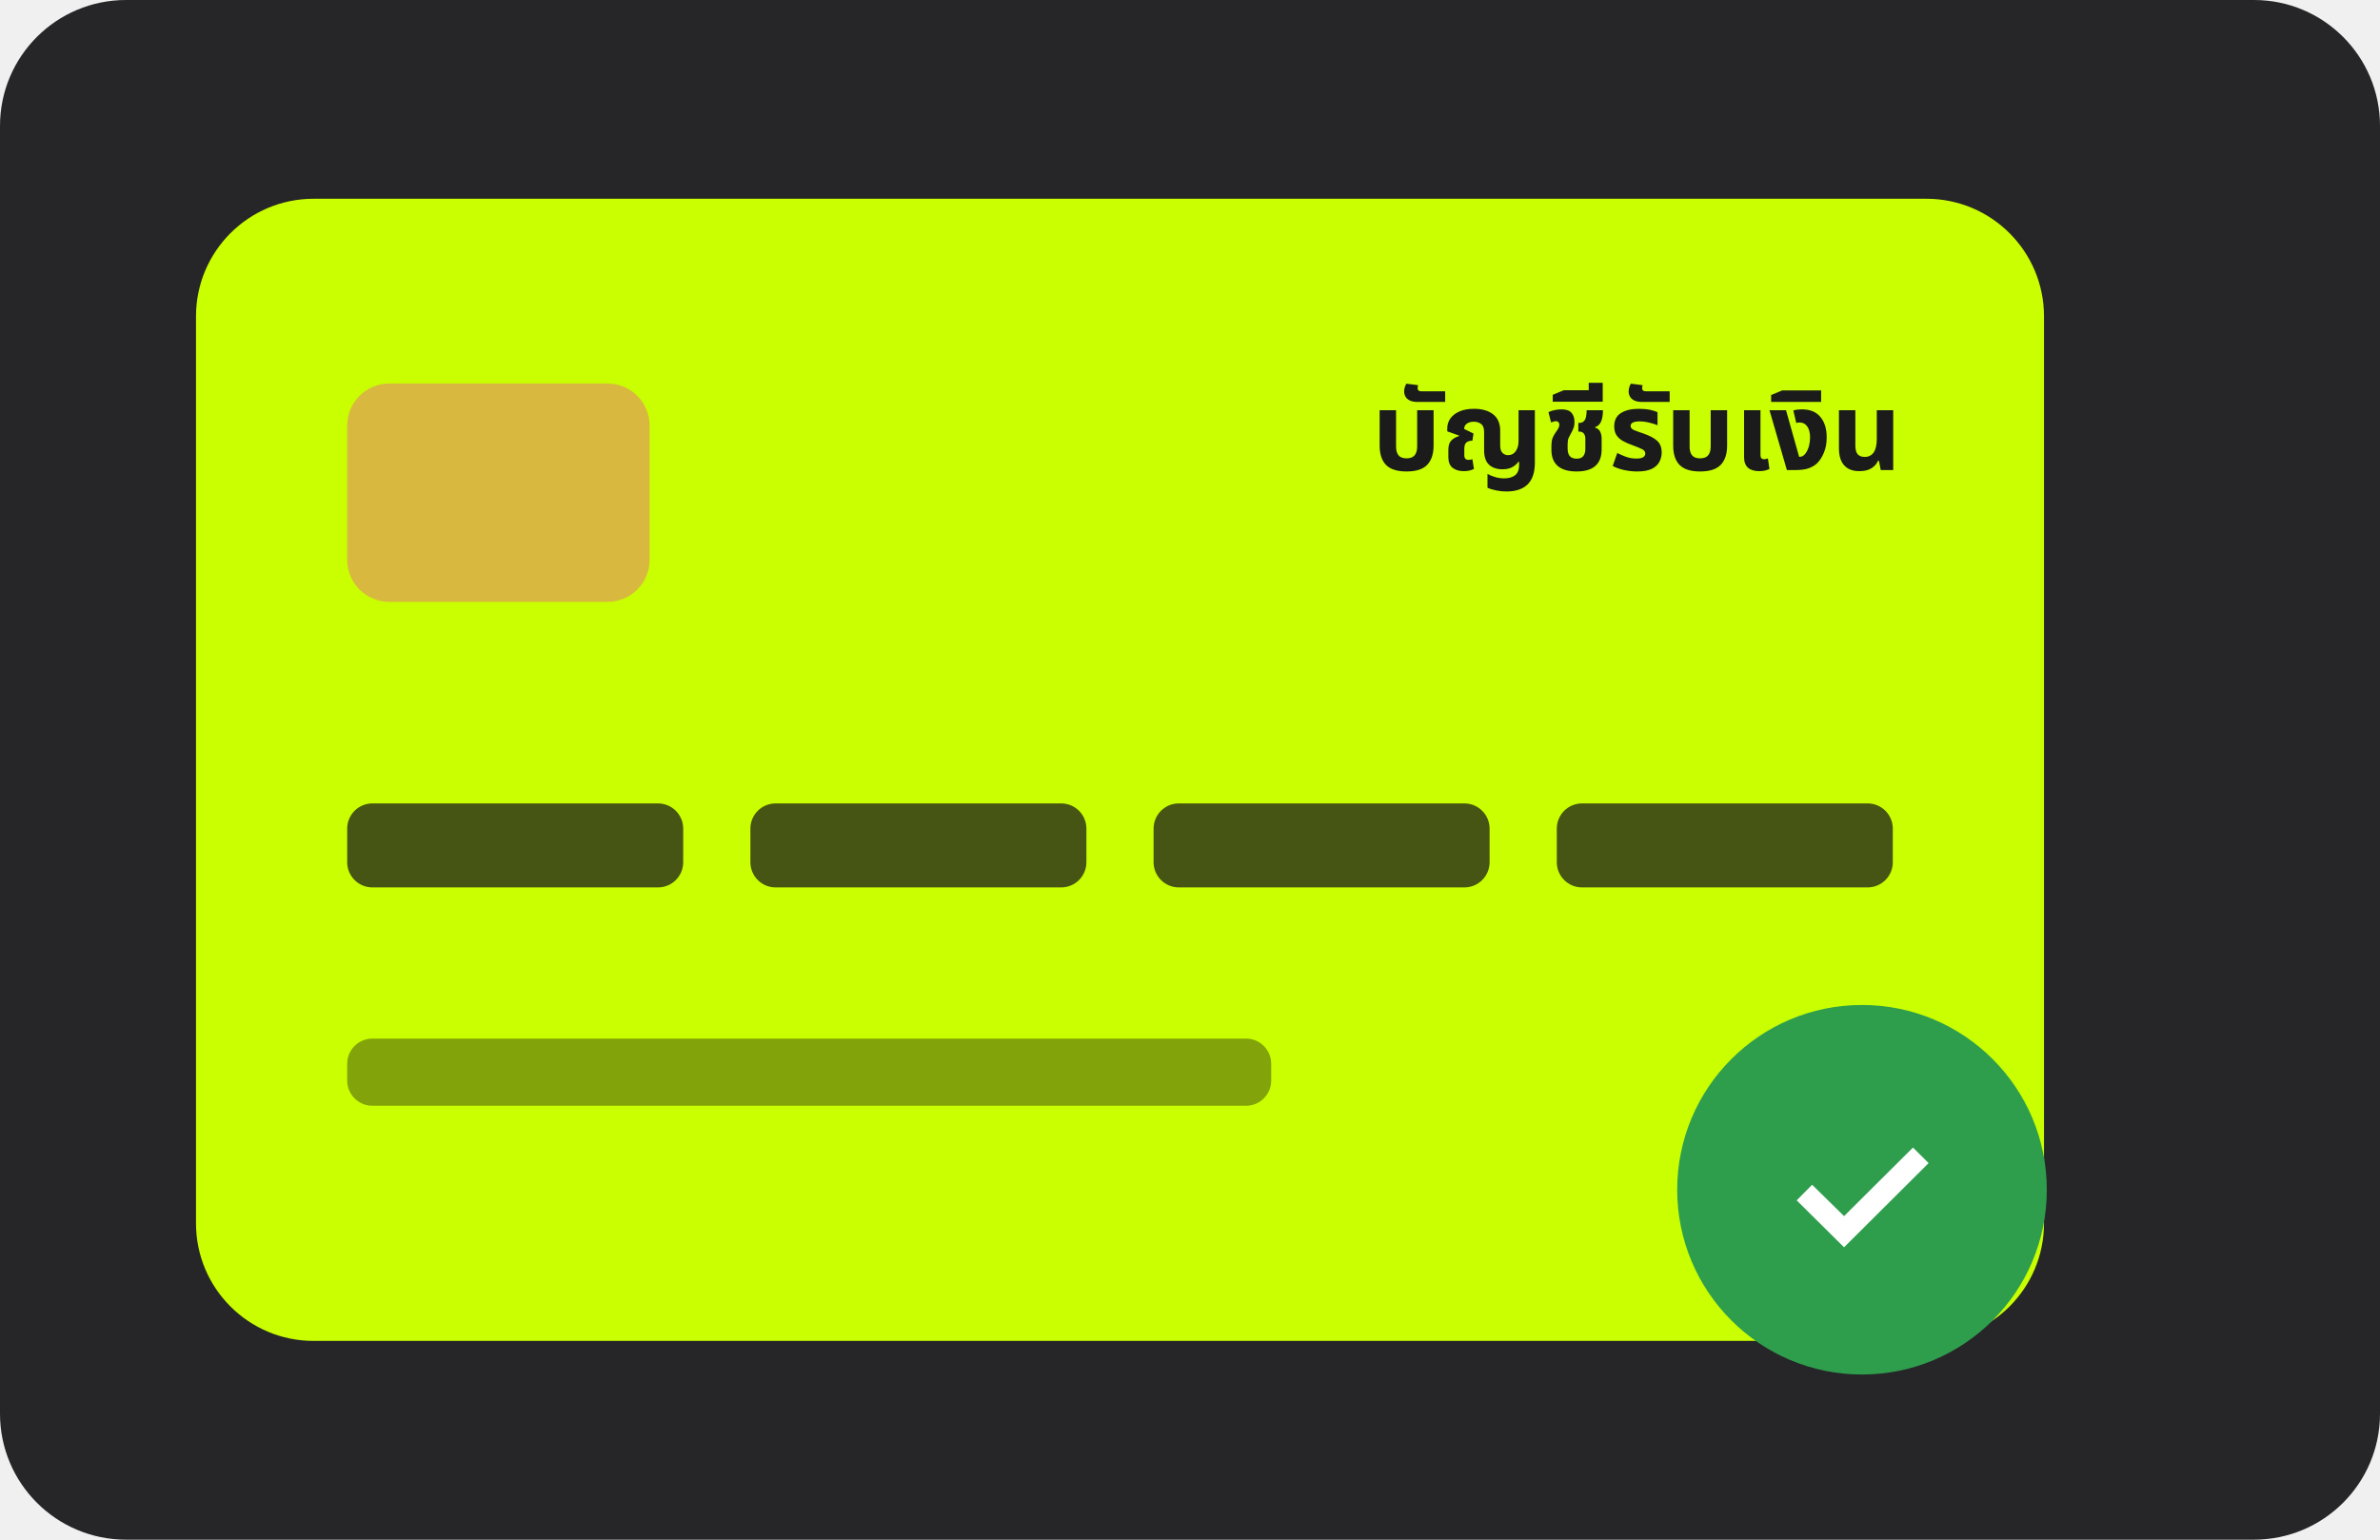
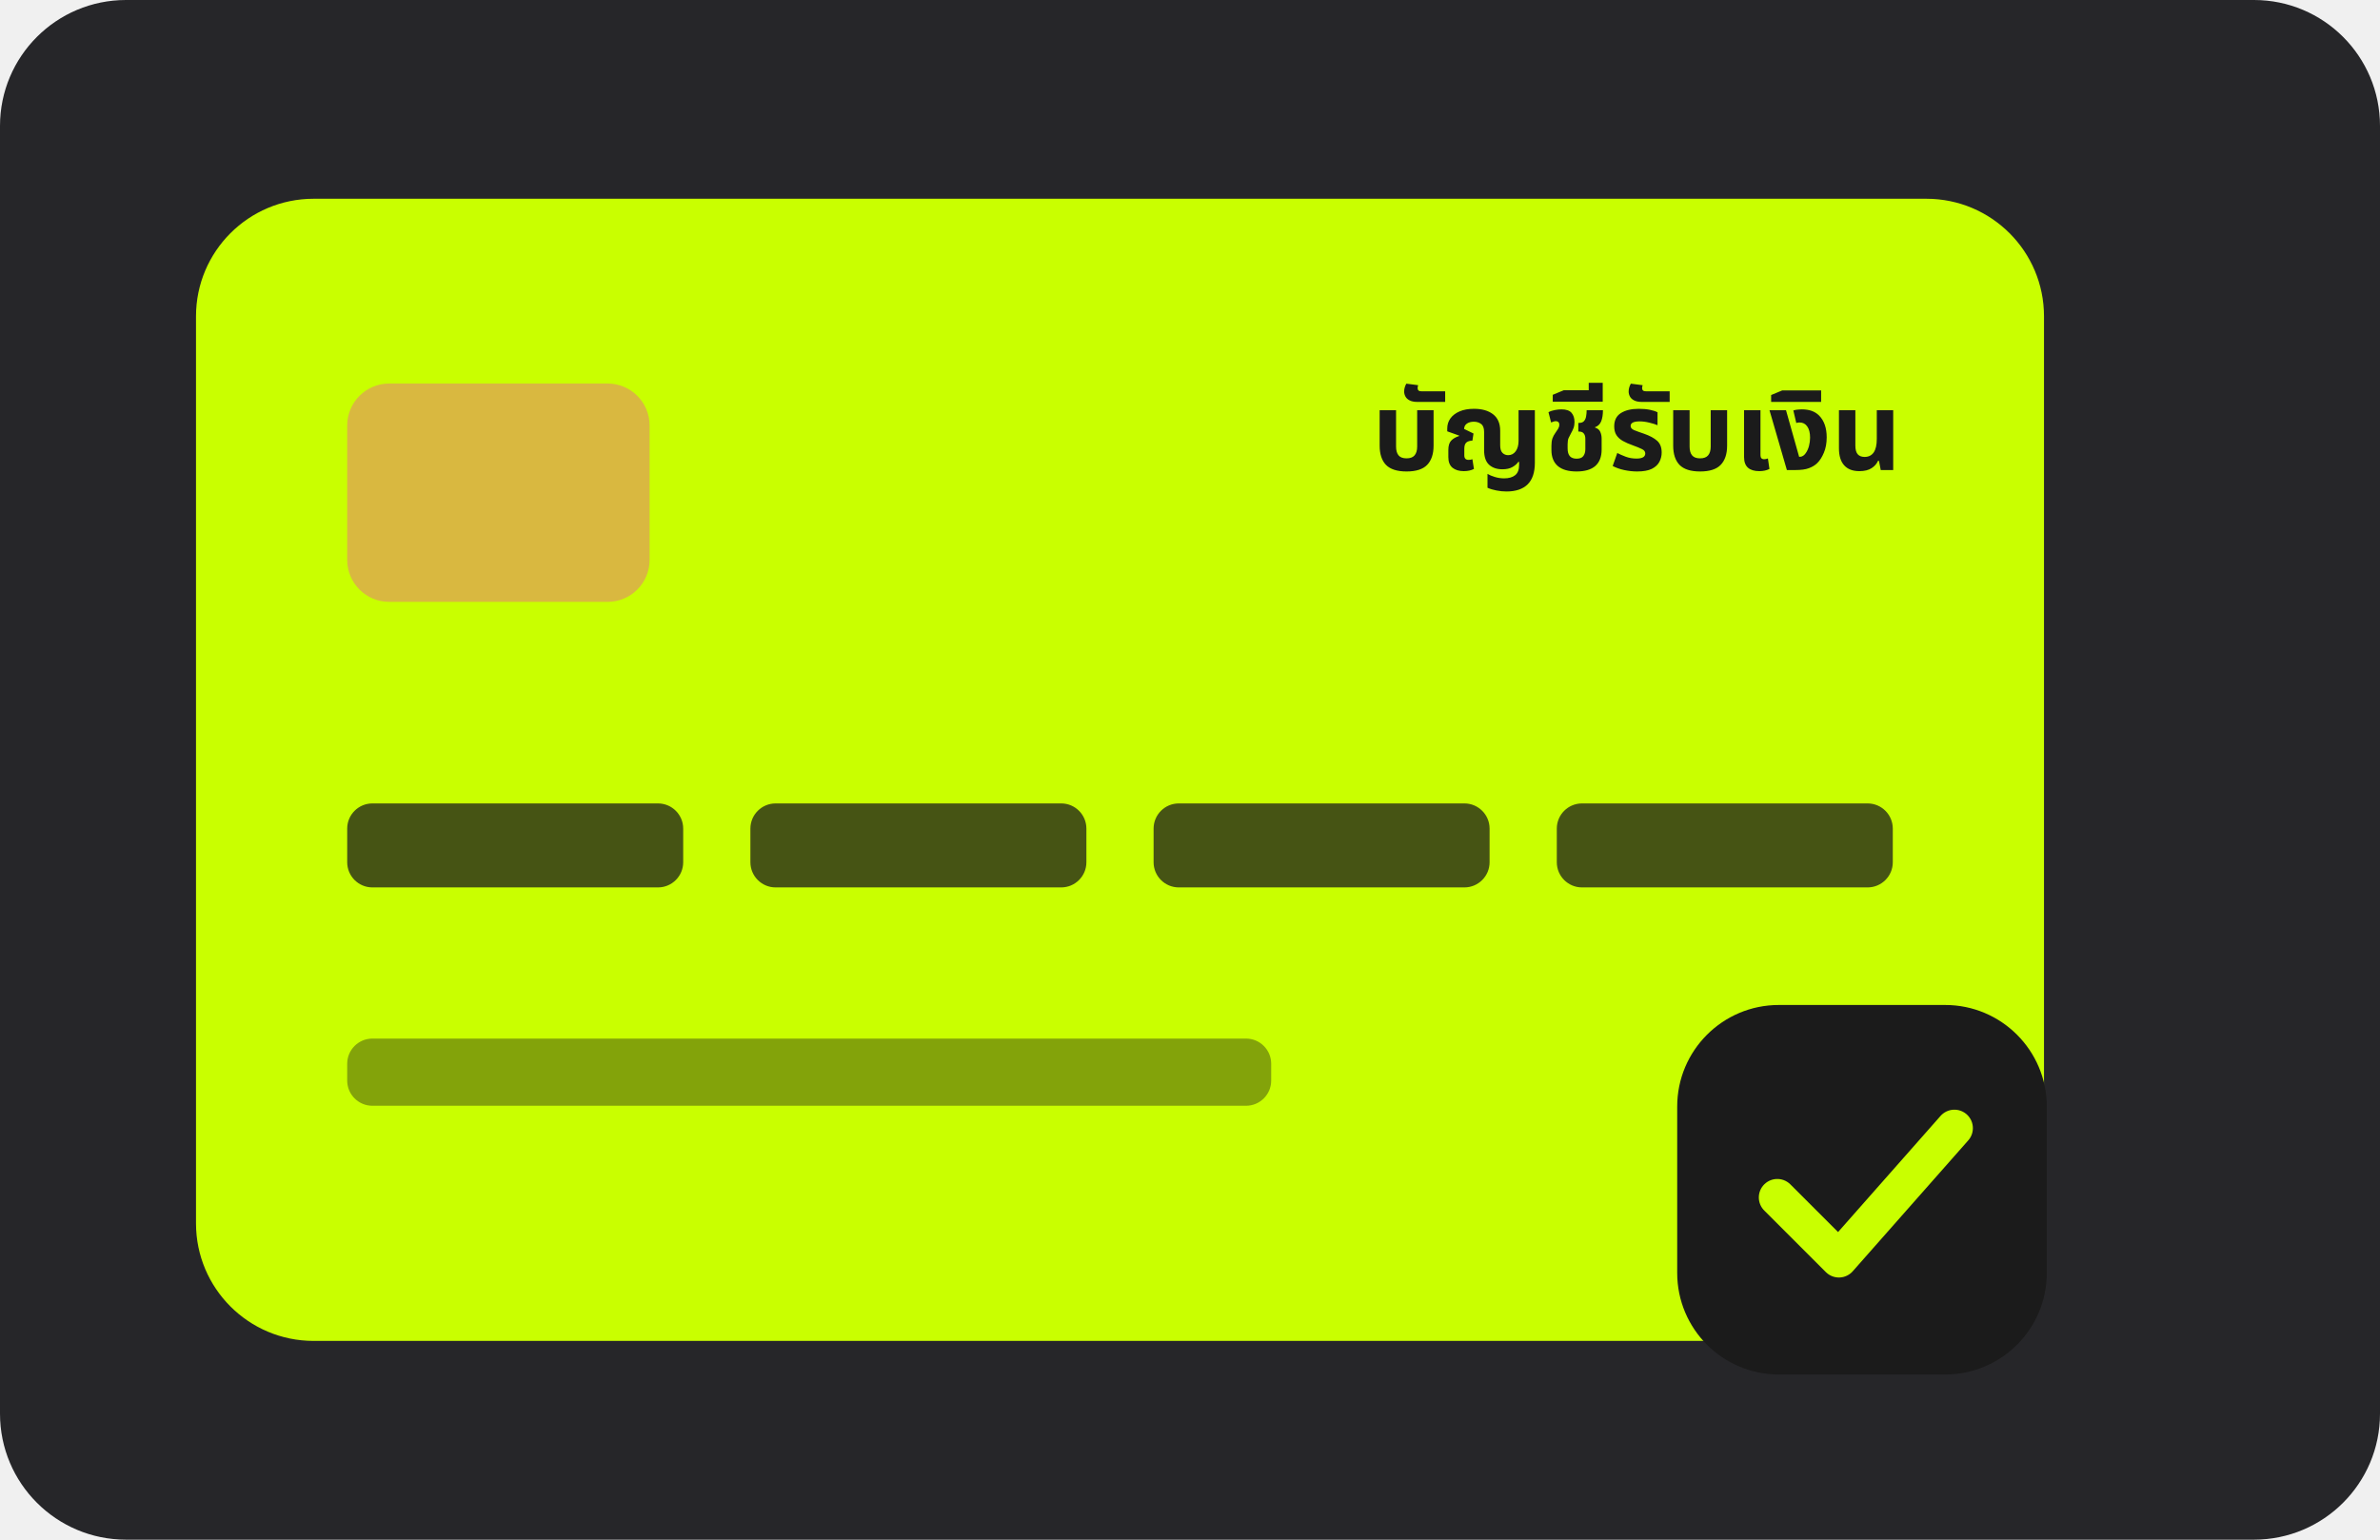
<svg xmlns="http://www.w3.org/2000/svg" width="340" height="220" viewBox="0 0 340 220" fill="none">
  <rect width="340" height="220" rx="18" fill="#262629" />
  <rect x="28" y="28.4" width="264" height="163.2" rx="16.8" fill="#C9FF00" />
  <rect x="49.6" y="54.8" width="43.2" height="31.2" rx="6" fill="#D9B840" />
  <text fill="#1B1B1B" style="white-space: pre" xml:space="preserve" font-family="Noto Sans Thai" font-size="15.6" font-weight="600" letter-spacing="0em">
    <tspan x="196" y="67.166">บัญชีรับเงิน</tspan>
  </text>
  <rect x="49.6" y="114.8" width="48" height="12" rx="3.6" fill="#1B1B1B" fill-opacity="0.75" />
  <rect x="107.2" y="114.8" width="48" height="12" rx="3.6" fill="#1B1B1B" fill-opacity="0.75" />
  <rect x="164.799" y="114.8" width="48" height="12" rx="3.6" fill="#1B1B1B" fill-opacity="0.75" />
  <rect x="222.4" y="114.8" width="48" height="12" rx="3.6" fill="#1B1B1B" fill-opacity="0.75" />
  <rect x="49.6" y="148.4" width="132" height="9.6" rx="3.6" fill="#1B1B1B" fill-opacity="0.4" />
-   <circle cx="266" cy="170" r="26.4" fill="#2E9E4D" />
-   <text fill="white" style="white-space: pre" xml:space="preserve" font-family="Inter" font-size="26.4" font-weight="600" letter-spacing="0em">
-     <tspan x="254" y="179.8">✓</tspan>
-   </text>
+   <rect x="239.6" y="143.6" width="52.8" height="52.8" rx="14.52" fill="#1B1B1B" />
+   <path d="M253.9 171.1L262.7 179.9L279.2 161.2" stroke="#C9FF00" stroke-width="5.28" stroke-linecap="round" stroke-linejoin="round" fill="none" />
</svg>
